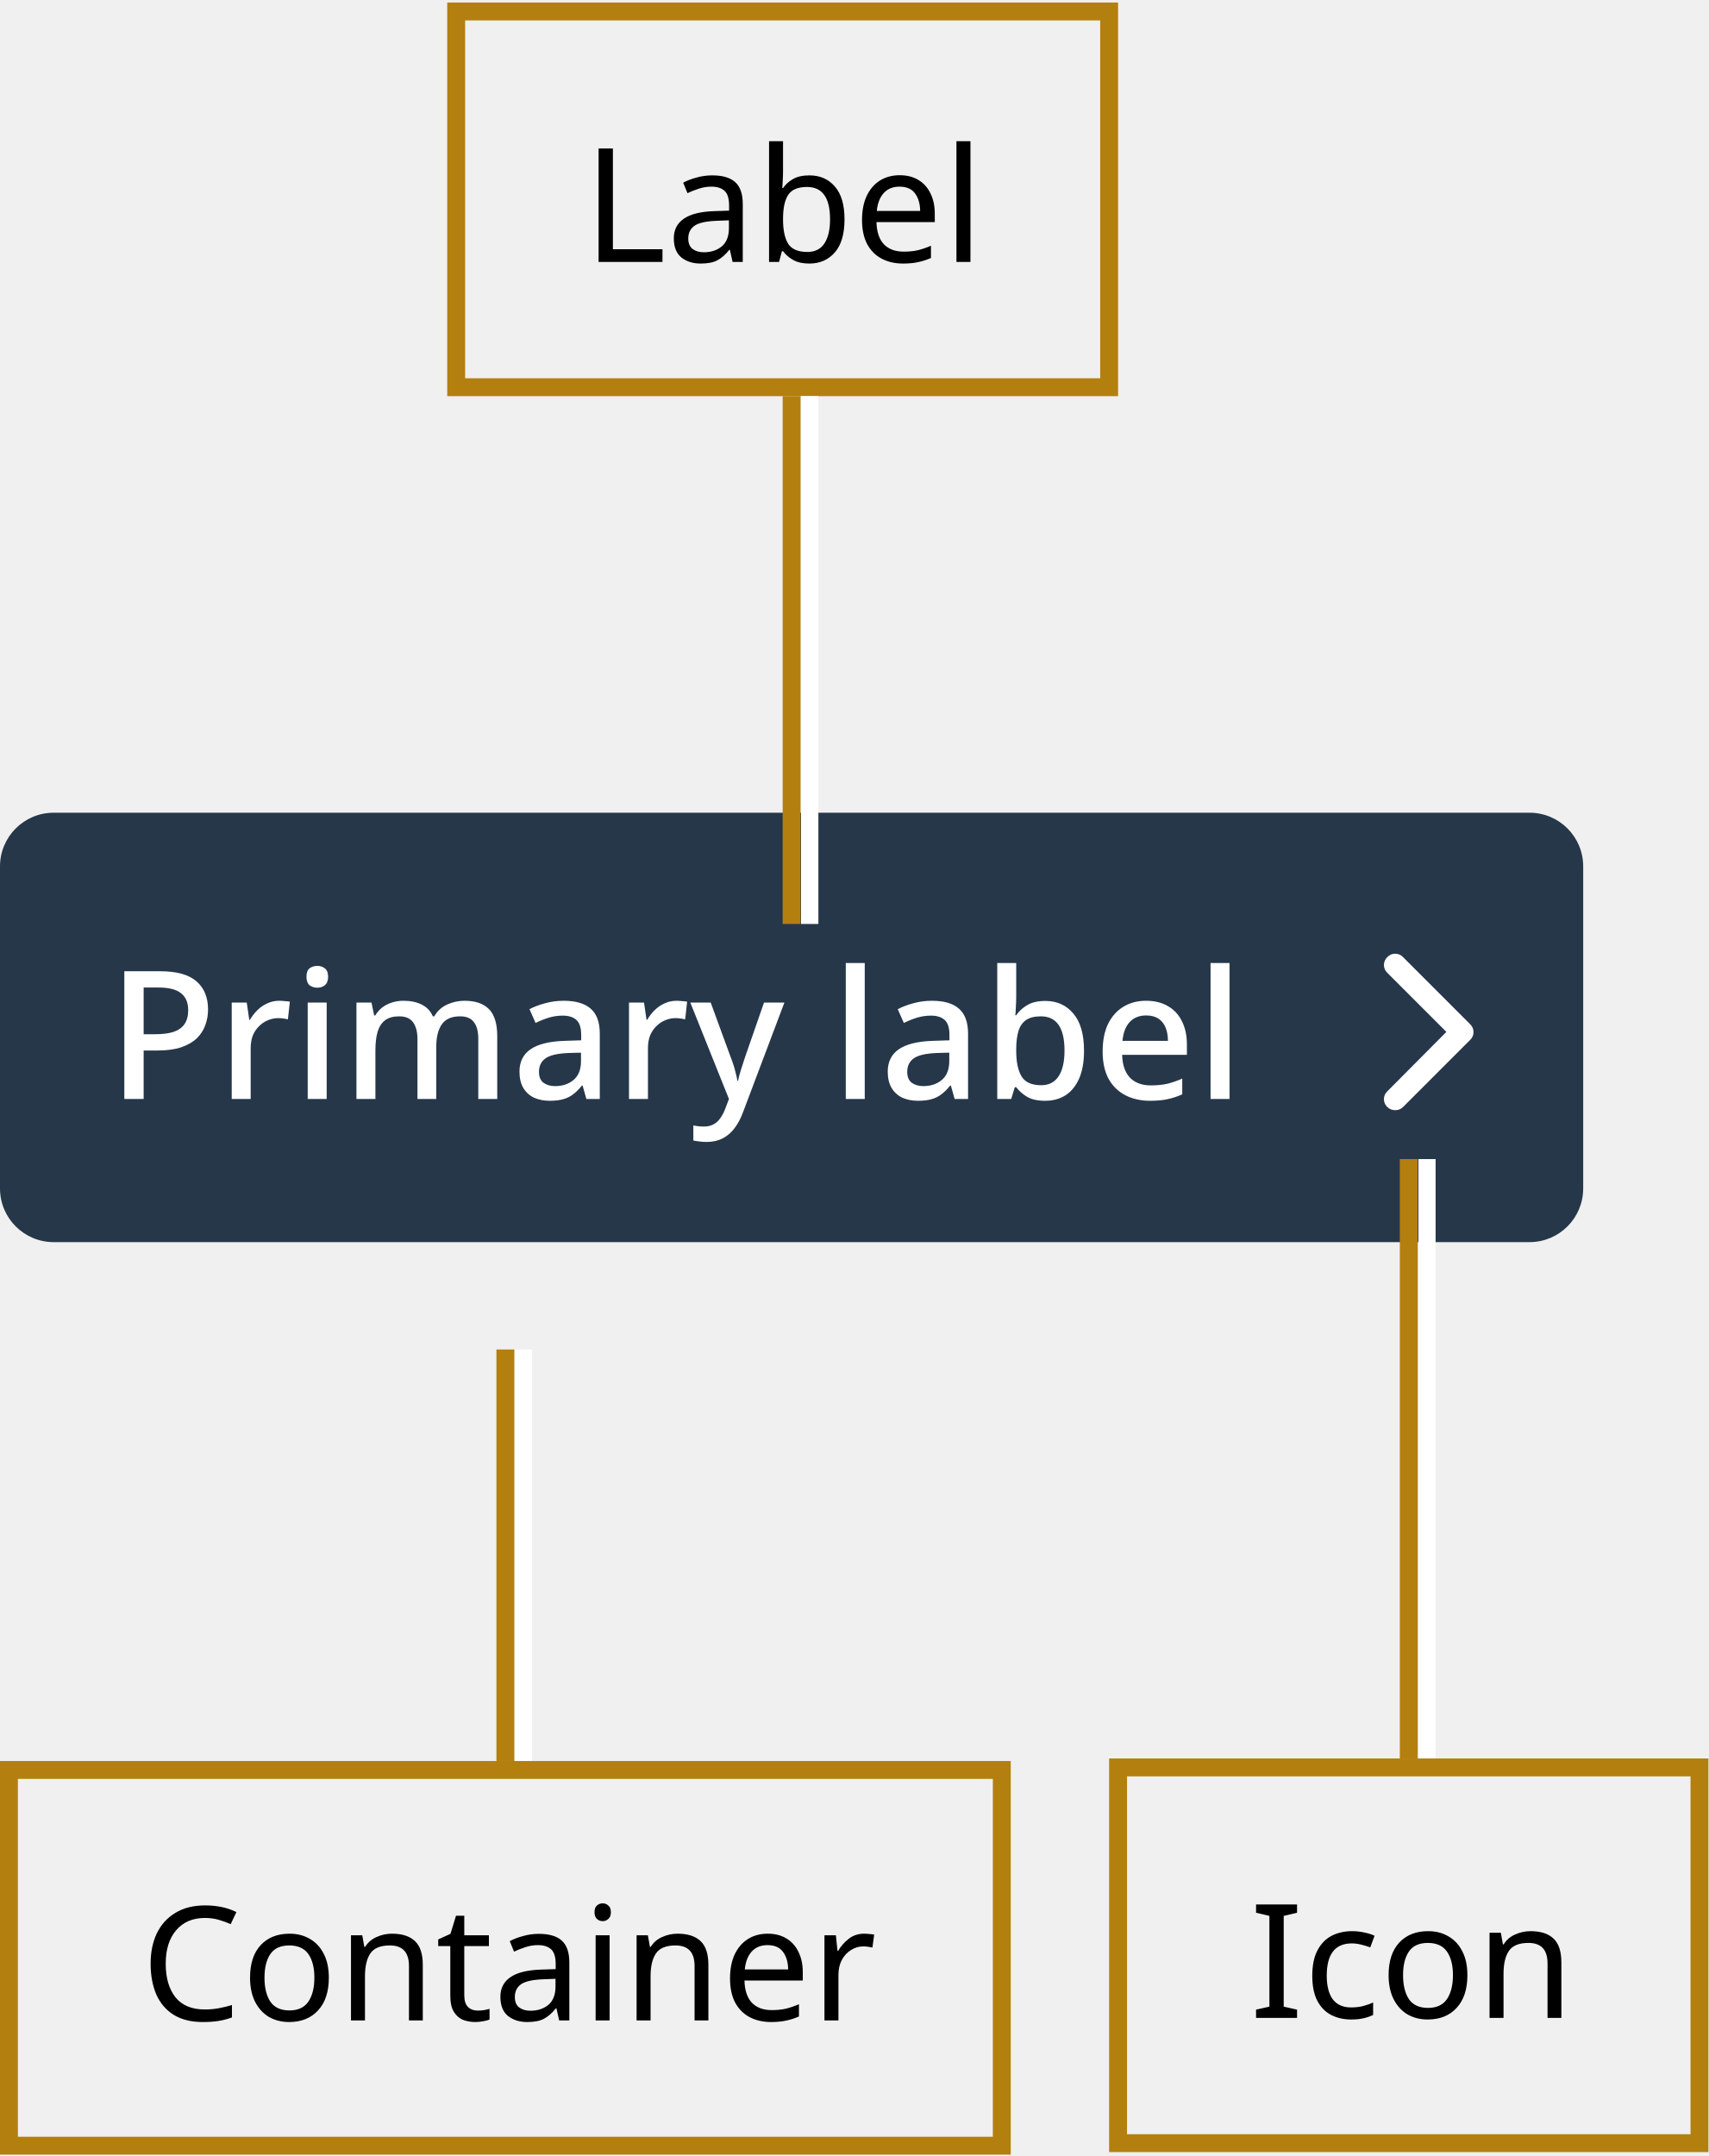
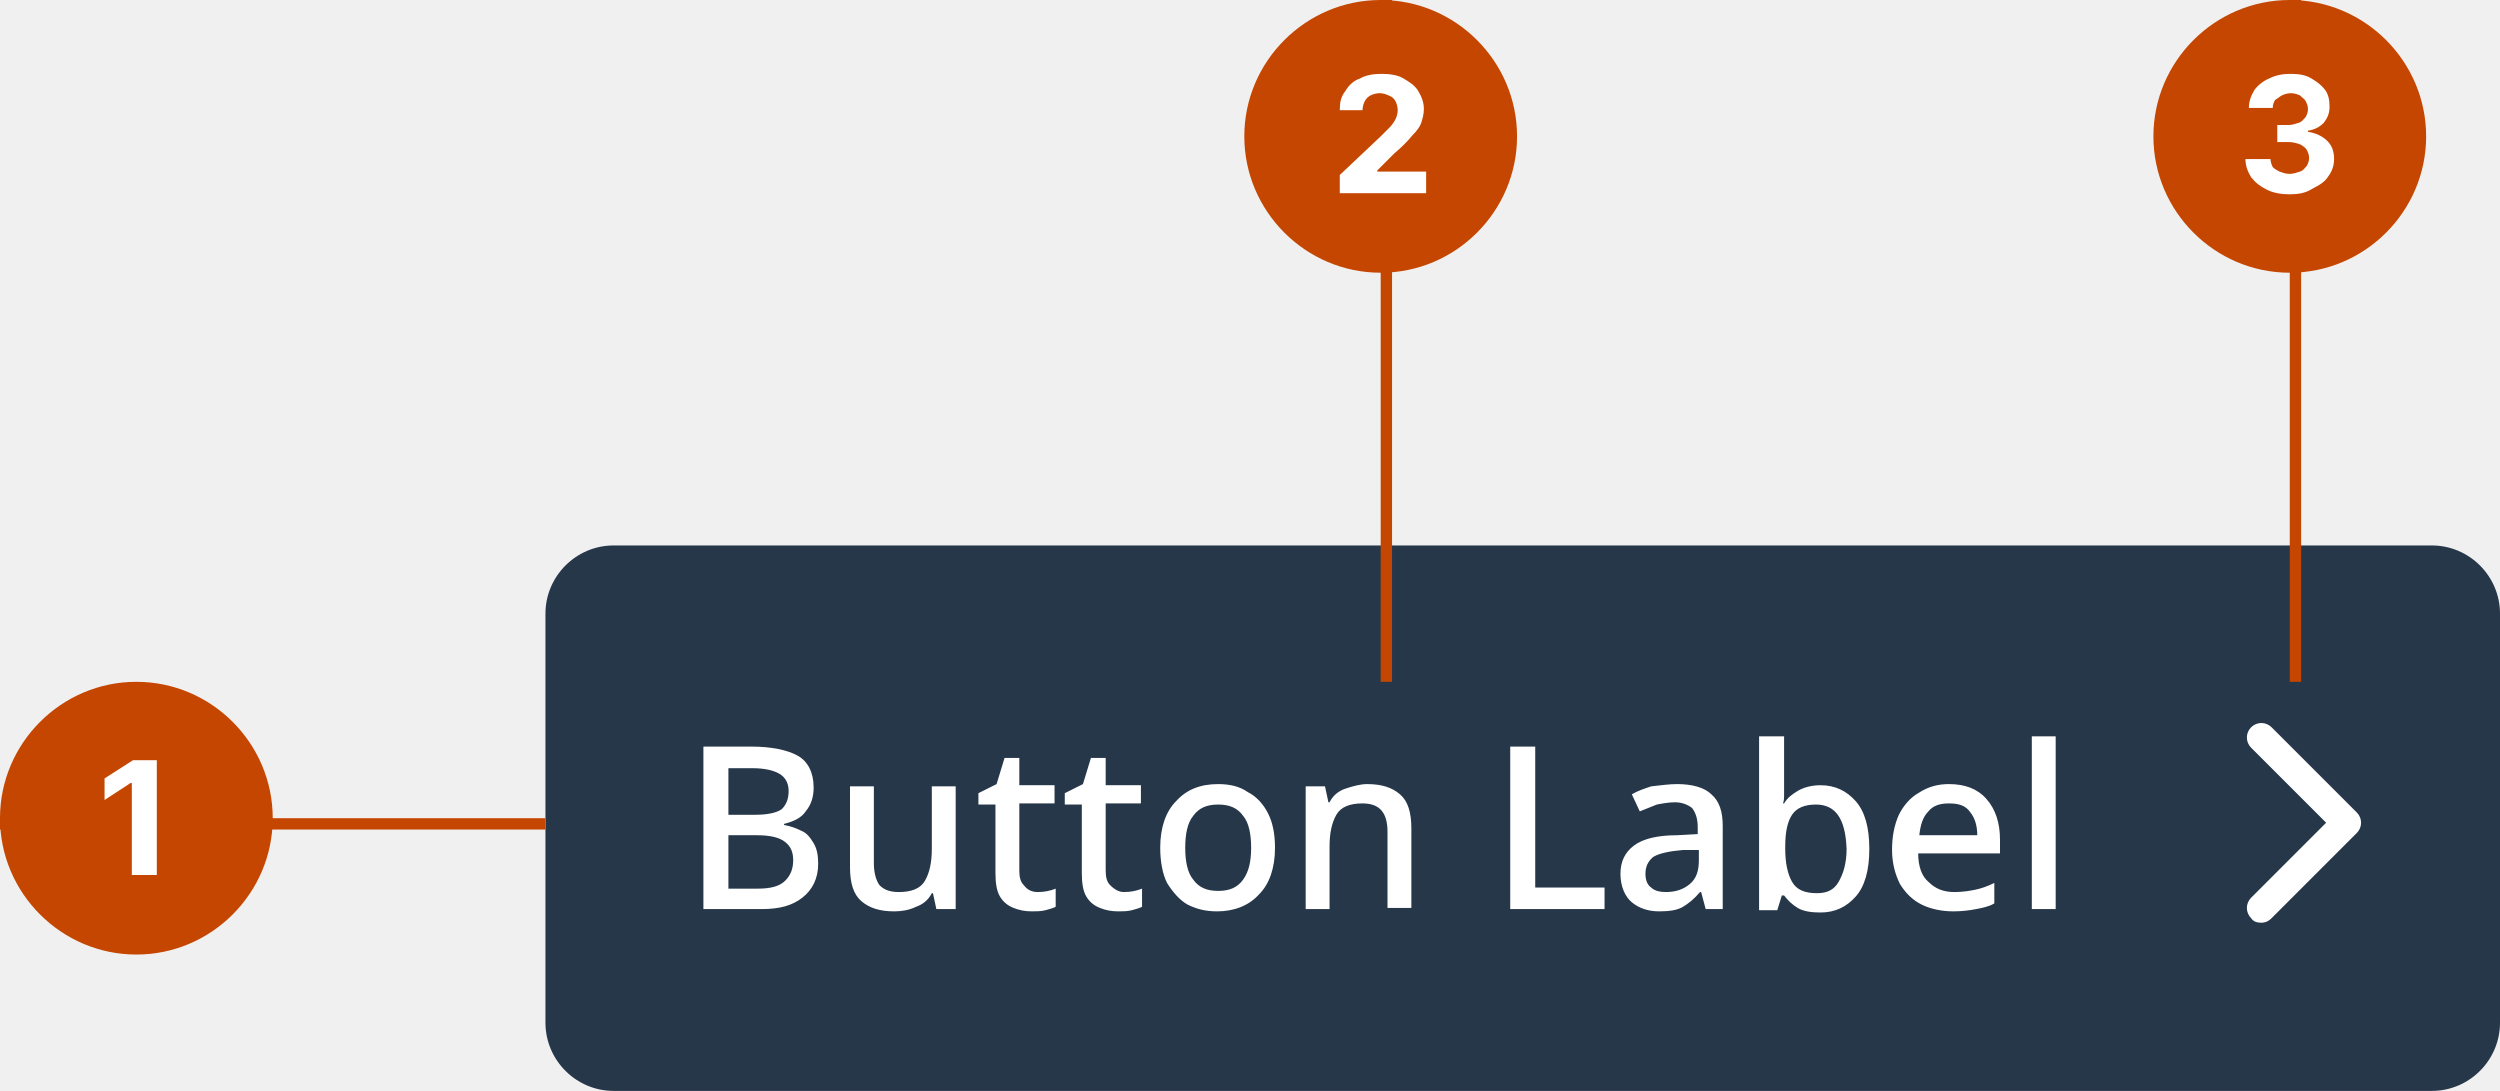
- <svg xmlns="http://www.w3.org/2000/svg" width="191" height="241" viewBox="0 0 191 241" fill="none">
-   <rect y="90.847" width="177" height="48" rx="6" fill="#26374A" />
-   <path d="M17.9 108.567C19.767 108.567 21.127 108.947 21.98 109.707C22.833 110.453 23.26 111.5 23.26 112.847C23.26 113.447 23.16 114.02 22.96 114.567C22.773 115.113 22.46 115.607 22.02 116.047C21.58 116.473 20.993 116.813 20.26 117.067C19.54 117.307 18.653 117.427 17.6 117.427H16.06V122.847H13.9V108.567H17.9ZM17.74 110.387H16.06V115.607H17.36C18.173 115.607 18.853 115.52 19.4 115.347C19.947 115.16 20.353 114.873 20.62 114.487C20.9 114.087 21.04 113.567 21.04 112.927C21.04 112.073 20.773 111.44 20.24 111.027C19.72 110.6 18.887 110.387 17.74 110.387ZM31.226 111.867C31.413 111.867 31.619 111.88 31.846 111.907C32.073 111.92 32.259 111.94 32.406 111.967L32.186 113.947C32.039 113.907 31.866 113.873 31.666 113.847C31.466 113.82 31.279 113.807 31.106 113.807C30.706 113.807 30.319 113.887 29.946 114.047C29.586 114.193 29.259 114.413 28.966 114.707C28.673 114.987 28.439 115.333 28.266 115.747C28.106 116.16 28.026 116.633 28.026 117.167V122.847H25.906V112.067H27.586L27.866 113.987H27.946C28.173 113.6 28.446 113.247 28.766 112.927C29.086 112.607 29.453 112.353 29.866 112.167C30.279 111.967 30.733 111.867 31.226 111.867ZM36.522 112.067V122.847H34.402V112.067H36.522ZM35.482 107.967C35.802 107.967 36.082 108.06 36.322 108.247C36.562 108.433 36.682 108.747 36.682 109.187C36.682 109.613 36.562 109.927 36.322 110.127C36.082 110.313 35.802 110.407 35.482 110.407C35.136 110.407 34.842 110.313 34.602 110.127C34.376 109.927 34.262 109.613 34.262 109.187C34.262 108.747 34.376 108.433 34.602 108.247C34.842 108.06 35.136 107.967 35.482 107.967ZM51.931 111.867C53.145 111.867 54.058 112.18 54.671 112.807C55.285 113.433 55.591 114.44 55.591 115.827V122.847H53.471V116.107C53.471 115.28 53.305 114.66 52.971 114.247C52.651 113.82 52.145 113.607 51.451 113.607C50.491 113.607 49.805 113.907 49.391 114.507C48.978 115.093 48.771 115.947 48.771 117.067V122.847H46.671V116.107C46.671 115.56 46.591 115.1 46.431 114.727C46.285 114.353 46.065 114.073 45.771 113.887C45.478 113.7 45.098 113.607 44.631 113.607C43.965 113.607 43.438 113.753 43.051 114.047C42.665 114.34 42.385 114.773 42.211 115.347C42.051 115.907 41.971 116.593 41.971 117.407V122.847H39.851V112.067H41.531L41.831 113.507H41.951C42.178 113.133 42.451 112.827 42.771 112.587C43.105 112.347 43.471 112.167 43.871 112.047C44.271 111.927 44.685 111.867 45.111 111.867C45.925 111.867 46.611 112.013 47.171 112.307C47.731 112.587 48.138 113.02 48.391 113.607H48.551C48.898 113.007 49.378 112.567 49.991 112.287C50.605 112.007 51.251 111.867 51.931 111.867ZM63.016 111.867C64.376 111.867 65.389 112.167 66.056 112.767C66.722 113.353 67.056 114.28 67.056 115.547V122.847H65.556L65.136 121.347H65.056C64.749 121.733 64.429 122.053 64.096 122.307C63.776 122.56 63.402 122.747 62.976 122.867C62.562 122.987 62.056 123.047 61.456 123.047C60.816 123.047 60.236 122.933 59.716 122.707C59.209 122.467 58.809 122.107 58.516 121.627C58.222 121.133 58.076 120.52 58.076 119.787C58.076 118.693 58.489 117.86 59.316 117.287C60.156 116.713 61.429 116.4 63.136 116.347L64.976 116.287V115.687C64.976 114.887 64.796 114.327 64.436 114.007C64.076 113.687 63.569 113.527 62.916 113.527C62.356 113.527 61.822 113.607 61.316 113.767C60.809 113.927 60.329 114.12 59.876 114.347L59.196 112.807C59.702 112.54 60.282 112.32 60.936 112.147C61.602 111.96 62.296 111.867 63.016 111.867ZM63.516 117.707C62.289 117.76 61.436 117.967 60.956 118.327C60.489 118.673 60.256 119.167 60.256 119.807C60.256 120.367 60.422 120.773 60.756 121.027C61.102 121.28 61.536 121.407 62.056 121.407C62.896 121.407 63.589 121.173 64.136 120.707C64.682 120.24 64.956 119.54 64.956 118.607V117.667L63.516 117.707ZM75.64 111.867C75.827 111.867 76.034 111.88 76.26 111.907C76.487 111.92 76.674 111.94 76.82 111.967L76.6 113.947C76.454 113.907 76.28 113.873 76.08 113.847C75.88 113.82 75.694 113.807 75.52 113.807C75.12 113.807 74.734 113.887 74.36 114.047C74 114.193 73.674 114.413 73.38 114.707C73.087 114.987 72.853 115.333 72.68 115.747C72.52 116.16 72.44 116.633 72.44 117.167V122.847H70.32V112.067H72L72.28 113.987H72.36C72.587 113.6 72.86 113.247 73.18 112.927C73.5 112.607 73.867 112.353 74.28 112.167C74.694 111.967 75.147 111.867 75.64 111.867ZM77.176 112.067H79.456L81.696 118.187C81.816 118.493 81.923 118.793 82.016 119.087C82.11 119.38 82.19 119.673 82.256 119.967C82.336 120.247 82.396 120.527 82.436 120.807H82.516C82.583 120.46 82.69 120.053 82.836 119.587C82.983 119.107 83.136 118.633 83.296 118.167L85.416 112.067H87.696L83.076 124.307C82.823 125 82.51 125.593 82.136 126.087C81.763 126.593 81.316 126.98 80.796 127.247C80.29 127.513 79.69 127.647 78.996 127.647C78.663 127.647 78.376 127.627 78.136 127.587C77.896 127.56 77.69 127.527 77.516 127.487V125.807C77.663 125.833 77.836 125.86 78.036 125.887C78.25 125.913 78.47 125.927 78.696 125.927C79.11 125.927 79.463 125.847 79.756 125.687C80.063 125.527 80.316 125.3 80.516 125.007C80.73 124.713 80.91 124.38 81.056 124.007L81.496 122.847L77.176 112.067ZM96.678 122.847H94.558V107.647H96.678V122.847ZM104.188 111.867C105.548 111.867 106.561 112.167 107.228 112.767C107.894 113.353 108.228 114.28 108.228 115.547V122.847H106.728L106.308 121.347H106.228C105.921 121.733 105.601 122.053 105.268 122.307C104.948 122.56 104.574 122.747 104.148 122.867C103.734 122.987 103.228 123.047 102.628 123.047C101.988 123.047 101.408 122.933 100.888 122.707C100.381 122.467 99.981 122.107 99.688 121.627C99.394 121.133 99.248 120.52 99.248 119.787C99.248 118.693 99.661 117.86 100.488 117.287C101.328 116.713 102.601 116.4 104.308 116.347L106.148 116.287V115.687C106.148 114.887 105.968 114.327 105.608 114.007C105.248 113.687 104.741 113.527 104.088 113.527C103.528 113.527 102.994 113.607 102.488 113.767C101.981 113.927 101.501 114.12 101.048 114.347L100.368 112.807C100.874 112.54 101.454 112.32 102.108 112.147C102.774 111.96 103.468 111.867 104.188 111.867ZM104.688 117.707C103.461 117.76 102.608 117.967 102.128 118.327C101.661 118.673 101.428 119.167 101.428 119.807C101.428 120.367 101.594 120.773 101.928 121.027C102.274 121.28 102.708 121.407 103.228 121.407C104.068 121.407 104.761 121.173 105.308 120.707C105.854 120.24 106.128 119.54 106.128 118.607V117.667L104.688 117.707ZM113.612 111.307C113.612 111.747 113.599 112.167 113.572 112.567C113.559 112.953 113.539 113.26 113.512 113.487H113.612C113.919 113.033 114.332 112.653 114.852 112.347C115.372 112.04 116.045 111.887 116.872 111.887C118.165 111.887 119.205 112.353 119.992 113.287C120.792 114.22 121.192 115.607 121.192 117.447C121.192 118.687 121.012 119.72 120.652 120.547C120.292 121.373 119.785 122 119.132 122.427C118.479 122.84 117.719 123.047 116.852 123.047C116.012 123.047 115.339 122.9 114.832 122.607C114.325 122.3 113.919 121.94 113.612 121.527H113.452L113.052 122.847H111.492V107.647H113.612V111.307ZM116.372 113.607C115.679 113.607 115.132 113.74 114.732 114.007C114.332 114.273 114.045 114.68 113.872 115.227C113.699 115.773 113.612 116.467 113.612 117.307V117.467C113.612 118.707 113.812 119.66 114.212 120.327C114.612 120.98 115.345 121.307 116.412 121.307C117.265 121.307 117.912 120.973 118.352 120.307C118.792 119.64 119.012 118.68 119.012 117.427C119.012 116.16 118.792 115.207 118.352 114.567C117.912 113.927 117.252 113.607 116.372 113.607ZM128.134 111.867C129.081 111.867 129.894 112.067 130.574 112.467C131.254 112.853 131.774 113.413 132.134 114.147C132.508 114.88 132.694 115.747 132.694 116.747V117.907H125.454C125.481 119.013 125.768 119.86 126.314 120.447C126.874 121.033 127.654 121.327 128.654 121.327C129.348 121.327 129.961 121.267 130.494 121.147C131.041 121.013 131.601 120.82 132.174 120.567V122.327C131.641 122.567 131.094 122.747 130.534 122.867C129.988 122.987 129.334 123.047 128.574 123.047C127.534 123.047 126.614 122.84 125.814 122.427C125.014 122.013 124.388 121.4 123.934 120.587C123.494 119.76 123.274 118.747 123.274 117.547C123.274 116.333 123.474 115.307 123.874 114.467C124.288 113.627 124.854 112.987 125.574 112.547C126.308 112.093 127.161 111.867 128.134 111.867ZM128.134 113.507C127.374 113.507 126.761 113.753 126.294 114.247C125.841 114.74 125.574 115.44 125.494 116.347H130.574C130.574 115.787 130.488 115.293 130.314 114.867C130.141 114.44 129.874 114.107 129.514 113.867C129.154 113.627 128.694 113.507 128.134 113.507ZM137.46 122.847H135.34V107.647H137.46V122.847Z" fill="white" />
-   <path d="M156 124.097C155.648 124.097 155.336 123.979 155.102 123.745C154.594 123.276 154.594 122.456 155.102 121.987L161.703 115.347L155.102 108.745C154.594 108.276 154.594 107.456 155.102 106.987C155.57 106.479 156.391 106.479 156.859 106.987L164.359 114.487C164.867 114.956 164.867 115.776 164.359 116.245L156.859 123.745C156.625 123.979 156.312 124.097 156 124.097Z" fill="white" />
-   <path d="M66.924 29.282V16.602H68.522V27.861H74.063V29.282H66.924ZM79.63 19.603C80.79 19.603 81.648 19.858 82.205 20.367C82.761 20.876 83.04 21.687 83.04 22.8V29.282H81.903L81.601 27.933H81.53C81.115 28.453 80.677 28.838 80.216 29.087C79.766 29.335 79.138 29.46 78.333 29.46C77.469 29.46 76.752 29.235 76.184 28.785C75.616 28.323 75.332 27.607 75.332 26.636C75.332 25.689 75.705 24.961 76.451 24.451C77.196 23.93 78.345 23.646 79.896 23.599L81.512 23.546V22.977C81.512 22.184 81.34 21.634 80.997 21.326C80.654 21.018 80.168 20.864 79.541 20.864C79.043 20.864 78.57 20.941 78.12 21.095C77.67 21.237 77.25 21.403 76.859 21.592L76.379 20.42C76.794 20.195 77.285 20.006 77.854 19.852C78.422 19.686 79.014 19.603 79.63 19.603ZM80.091 24.682C78.907 24.73 78.084 24.919 77.623 25.251C77.173 25.582 76.948 26.05 76.948 26.654C76.948 27.186 77.108 27.577 77.427 27.826C77.759 28.075 78.179 28.199 78.688 28.199C79.493 28.199 80.162 27.98 80.695 27.542C81.228 27.092 81.494 26.405 81.494 25.482V24.629L80.091 24.682ZM87.543 19.07C87.543 19.473 87.531 19.852 87.507 20.207C87.495 20.55 87.477 20.823 87.454 21.024H87.543C87.815 20.621 88.188 20.284 88.661 20.012C89.135 19.739 89.745 19.603 90.491 19.603C91.675 19.603 92.622 20.017 93.332 20.846C94.055 21.663 94.416 22.889 94.416 24.523C94.416 26.157 94.055 27.388 93.332 28.217C92.61 29.045 91.663 29.46 90.491 29.46C89.745 29.46 89.135 29.324 88.661 29.051C88.188 28.779 87.815 28.453 87.543 28.075H87.418L87.099 29.282H85.98V15.785H87.543V19.07ZM90.224 20.899C89.218 20.899 88.519 21.19 88.129 21.77C87.738 22.35 87.543 23.25 87.543 24.469V24.54C87.543 25.712 87.732 26.612 88.111 27.24C88.501 27.855 89.218 28.163 90.26 28.163C91.112 28.163 91.746 27.85 92.16 27.222C92.586 26.595 92.799 25.689 92.799 24.505C92.799 22.101 91.941 20.899 90.224 20.899ZM100.582 19.585C101.399 19.585 102.098 19.763 102.678 20.118C103.27 20.473 103.72 20.977 104.028 21.628C104.348 22.267 104.507 23.019 104.507 23.883V24.825H97.99C98.013 25.902 98.285 26.725 98.806 27.293C99.339 27.85 100.079 28.128 101.026 28.128C101.63 28.128 102.163 28.075 102.625 27.968C103.098 27.85 103.584 27.684 104.081 27.471V28.838C103.596 29.051 103.116 29.205 102.643 29.3C102.169 29.407 101.607 29.46 100.955 29.46C100.056 29.46 99.256 29.276 98.558 28.909C97.871 28.542 97.332 27.998 96.942 27.275C96.563 26.541 96.373 25.647 96.373 24.594C96.373 23.552 96.545 22.658 96.888 21.912C97.244 21.166 97.735 20.592 98.362 20.189C99.002 19.787 99.742 19.585 100.582 19.585ZM100.565 20.864C99.819 20.864 99.227 21.107 98.789 21.592C98.362 22.066 98.108 22.729 98.025 23.581H102.874C102.862 22.776 102.672 22.125 102.305 21.628C101.938 21.119 101.358 20.864 100.565 20.864ZM108.494 29.282H106.931V15.785H108.494V29.282Z" fill="black" />
-   <rect x="51" y="1.282" width="73" height="42" stroke="#B3800F" stroke-width="2" />
-   <g filter="url(#filter0_d_8891_43001)">
-     <line x1="88.5" y1="44.282" x2="88.5" y2="103.282" stroke="#B3800F" stroke-width="2" />
+ <svg xmlns="http://www.w3.org/2000/svg" xmlns:xlink="http://www.w3.org/1999/xlink" width="250" viewBox="0 0 220 96" style="enable-background:new 0 0 220 96;" xml:space="preserve">
+   <style type="text/css">
+ 	.st0{fill:#26374A;}
+ 	.st1{fill:#FFFFFF;}
+ 	.st2{clip-path:url(#SVGID_00000104670942053301852150000013711345226669825207_);}
+ 	.st3{fill:#C54600;}
+ 	.st4{clip-path:url(#SVGID_00000022561018673296497100000014785590945288562858_);}
+ 	.st5{clip-path:url(#SVGID_00000100342165559966458890000012118539389955984007_);}
+ 	.st6{clip-path:url(#SVGID_00000130641699216240701040000017981337078053574838_);}
+ 	.st7{clip-path:url(#SVGID_00000153696441709072135680000012003694714855936673_);}
+ 	.st8{clip-path:url(#SVGID_00000024719857529860929110000009485953127911585961_);}
+ </style>
+   <path class="st0" d="M54,48h160c3.3,0,6,2.7,6,6v36c0,3.3-2.7,6-6,6H54c-3.3,0-6-2.7-6-6V54C48,50.7,50.7,48,54,48z" />
+   <path class="st1" d="M61.9,65.7h4.2c1.8,0,3.2,0.3,4.1,0.8c0.9,0.5,1.4,1.5,1.4,2.8c0,0.8-0.2,1.5-0.7,2.1c-0.4,0.6-1.1,0.9-1.9,1.1 v0.1c0.6,0.1,1.1,0.3,1.5,0.5c0.5,0.2,0.8,0.6,1.1,1.1c0.3,0.5,0.4,1.1,0.4,1.8c0,1.3-0.5,2.3-1.4,3S68.6,80,67,80h-5.1V65.7z M64.1,71.7h2.4c1.1,0,1.9-0.2,2.3-0.5c0.4-0.4,0.6-0.9,0.6-1.6s-0.3-1.2-0.8-1.5c-0.5-0.3-1.3-0.5-2.4-0.5h-2.1V71.7z M64.1,73.4 v4.8h2.6c1.1,0,1.9-0.2,2.4-0.7c0.5-0.5,0.7-1.1,0.7-1.8c0-0.7-0.2-1.2-0.7-1.6c-0.5-0.4-1.3-0.6-2.5-0.6H64.1z M84.1,69.2V80h-1.7 l-0.3-1.4H82c-0.3,0.6-0.8,1-1.4,1.2c-0.6,0.3-1.3,0.4-1.9,0.4c-1.3,0-2.2-0.3-2.9-0.9c-0.7-0.6-1-1.6-1-3v-7.1h2.1V76 c0,0.8,0.2,1.5,0.5,1.9c0.4,0.4,0.9,0.6,1.7,0.6c1.1,0,1.9-0.3,2.3-1c0.4-0.7,0.6-1.6,0.6-2.8v-5.5H84.1z M91.3,78.5 c0.6,0,1.1-0.1,1.6-0.3v1.6c-0.2,0.1-0.5,0.2-0.9,0.3c-0.4,0.1-0.8,0.1-1.2,0.1c-0.6,0-1.1-0.1-1.6-0.3c-0.5-0.2-0.9-0.5-1.2-1 c-0.3-0.5-0.4-1.2-0.4-2.1v-6h-1.5v-1l1.6-0.8l0.7-2.3h1.3v2.4h3.1v1.6h-3.1v5.9c0,0.6,0.1,1,0.4,1.3C90.4,78.3,90.8,78.5,91.3,78.5 z M98.9,78.5c0.6,0,1.1-0.1,1.6-0.3v1.6c-0.2,0.1-0.5,0.2-0.9,0.3c-0.4,0.1-0.8,0.1-1.2,0.1c-0.6,0-1.1-0.1-1.6-0.3 c-0.5-0.2-0.9-0.5-1.2-1s-0.4-1.2-0.4-2.1v-6h-1.5v-1l1.6-0.8l0.7-2.3h1.3v2.4h3.1v1.6h-3.1v5.9c0,0.6,0.1,1,0.4,1.3 C98.1,78.3,98.5,78.5,98.9,78.5z M112.2,74.6c0,1.8-0.5,3.2-1.4,4.1c-0.9,1-2.2,1.5-3.7,1.5c-1,0-1.8-0.2-2.6-0.6 c-0.7-0.4-1.3-1.1-1.8-1.9c-0.4-0.8-0.6-1.9-0.6-3.1c0-1.8,0.5-3.2,1.4-4.1c0.9-1,2.1-1.5,3.7-1.5c1,0,1.9,0.2,2.6,0.7 c0.8,0.4,1.4,1.1,1.8,1.9C112,72.4,112.2,73.4,112.2,74.6z M104.3,74.6c0,1.2,0.2,2.2,0.7,2.8c0.5,0.7,1.2,1,2.2,1s1.7-0.3,2.2-1 c0.5-0.7,0.7-1.6,0.7-2.8c0-1.2-0.2-2.2-0.7-2.8c-0.5-0.7-1.2-1-2.2-1c-1,0-1.7,0.3-2.2,1C104.5,72.4,104.3,73.4,104.3,74.6z M120.3,69c1.3,0,2.2,0.3,2.9,0.9c0.7,0.6,1,1.6,1,3v7h-2.1v-6.7c0-1.7-0.7-2.5-2.2-2.5c-1.1,0-1.9,0.3-2.3,1 c-0.4,0.7-0.6,1.6-0.6,2.8V80h-2.1V69.2h1.7l0.3,1.4h0.1c0.3-0.6,0.8-1,1.4-1.2C119,69.2,119.7,69,120.3,69z M132.9,80V65.7h2.2 v12.4h6.1V80H132.9z M147.6,69c1.3,0,2.4,0.3,3,0.9c0.7,0.6,1,1.5,1,2.8V80h-1.5l-0.4-1.5h-0.1c-0.5,0.6-1,1-1.5,1.3 c-0.5,0.3-1.2,0.4-2.1,0.4c-1,0-1.8-0.3-2.4-0.8c-0.6-0.5-1-1.4-1-2.5c0-1.1,0.4-1.9,1.2-2.5c0.8-0.6,2.1-0.9,3.8-0.9l1.8-0.1v-0.6 c0-0.8-0.2-1.3-0.5-1.7c-0.4-0.3-0.9-0.5-1.5-0.5c-0.5,0-1.1,0.1-1.6,0.2c-0.5,0.2-1,0.4-1.5,0.6l-0.7-1.5c0.5-0.3,1.1-0.5,1.7-0.7 C146.2,69.1,146.9,69,147.6,69z M149.5,74.8l-1.4,0c-1.2,0.1-2.1,0.3-2.6,0.6c-0.5,0.4-0.7,0.9-0.7,1.5c0,0.6,0.2,1,0.5,1.2 c0.3,0.3,0.8,0.4,1.3,0.4c0.8,0,1.5-0.2,2.1-0.7c0.6-0.5,0.8-1.2,0.8-2.1V74.8z M157,64.8v3.7c0,0.4,0,0.8,0,1.3 c0,0.4,0,0.7-0.1,0.9h0.1c0.3-0.5,0.7-0.8,1.2-1.1c0.5-0.3,1.2-0.5,2-0.5c1.3,0,2.3,0.5,3.1,1.4c0.8,0.9,1.2,2.3,1.2,4.2 c0,1.9-0.4,3.3-1.2,4.2c-0.8,0.9-1.8,1.4-3.1,1.4c-0.8,0-1.5-0.1-2-0.4c-0.5-0.3-0.9-0.7-1.2-1.1h-0.2l-0.4,1.3h-1.6V64.8H157z M159.8,70.8c-1,0-1.7,0.3-2.1,0.9c-0.4,0.6-0.6,1.5-0.6,2.8v0.2c0,1.2,0.2,2.2,0.6,2.9c0.4,0.7,1.1,1,2.2,1c0.9,0,1.5-0.3,1.9-1 c0.4-0.7,0.7-1.6,0.7-2.9C162.4,72,161.5,70.8,159.8,70.8z M171.5,69c1.4,0,2.5,0.4,3.3,1.3c0.8,0.9,1.2,2.1,1.2,3.6v1.2h-7.2 c0,1.1,0.3,2,0.9,2.5c0.6,0.6,1.3,0.9,2.3,0.9c0.7,0,1.3-0.1,1.8-0.2c0.5-0.1,1.1-0.3,1.7-0.6v1.8c-0.5,0.3-1.1,0.4-1.6,0.5 c-0.5,0.1-1.2,0.2-2,0.2c-1,0-2-0.2-2.8-0.6s-1.4-1-1.9-1.8c-0.4-0.8-0.7-1.8-0.7-3c0-1.2,0.2-2.2,0.6-3.1c0.4-0.8,1-1.5,1.7-1.9 C169.7,69.2,170.6,69,171.5,69z M171.5,70.7c-0.8,0-1.4,0.2-1.8,0.7c-0.5,0.5-0.7,1.2-0.8,2.1h5.1c0-0.8-0.2-1.5-0.6-2  C173,70.9,172.4,70.7,171.5,70.7z M180.9,80h-2.1V64.8h2.1V80z" />
+   <path class="st1" d="M199,81.2c-0.4,0-0.7-0.1-0.9-0.4c-0.5-0.5-0.5-1.3,0-1.8l6.6-6.6l-6.6-6.6c-0.5-0.5-0.5-1.3,0-1.8 c0.5-0.5,1.3-0.5,1.8,0l7.5,7.5c0.5,0.5,0.5,1.3,0,1.8l-7.5,7.5C199.6,81.1,199.3,81.2,199,81.2z" />
+   <g>
+     <defs>
+       <rect id="SVGID_1_" y="60" width="48" height="24" />
+     </defs>
+     <clipPath id="SVGID_00000079475349611605089430000009773991732179156100_">
+       <use xlink:href="#SVGID_1_" style="overflow:visible;" />
+     </clipPath>
+     <g style="clip-path:url(#SVGID_00000079475349611605089430000009773991732179156100_);">
+       <rect y="72" class="st3" width="48" height="1" />
+       <g>
+         <defs>
+           <path id="SVGID_00000098189566158414469950000015374975876499237509_" d="M12,60L12,60c6.6,0,12,5.4,12,12l0,0      c0,6.6-5.4,12-12,12l0,0C5.4,84,0,78.6,0,72l0,0C0,65.4,5.4,60,12,60z" />
+         </defs>
+         <clipPath id="SVGID_00000071522969700434615420000005573801430752014269_">
+           <use xlink:href="#SVGID_00000098189566158414469950000015374975876499237509_" style="overflow:visible;" />
+         </clipPath>
+         <g style="clip-path:url(#SVGID_00000071522969700434615420000005573801430752014269_);">
+           <path class="st3" d="M12,60L12,60c6.6,0,12,5.4,12,12l0,0c0,6.6-5.4,12-12,12l0,0C5.4,84,0,78.6,0,72l0,0C0,65.4,5.4,60,12,60z" />
+           <path class="st1" d="M13.8,66.8V77h-2.2v-8.1h-0.1l-2.3,1.5v-1.9l2.5-1.6H13.8z" />
+         </g>
+       </g>
+     </g>
  </g>
-   <g filter="url(#filter1_d_8891_43001)">
-     <path d="M157.5 129.564V196.564" stroke="#B3800F" stroke-width="2" />
+   <g>
+     <defs>
+       <rect id="SVGID_00000085965093032944147050000011312846094403027886_" x="109.5" width="24" height="60" />
+     </defs>
+     <clipPath id="SVGID_00000015335804620386110580000018001962730535423663_">
+       <use xlink:href="#SVGID_00000085965093032944147050000011312846094403027886_" style="overflow:visible;" />
+     </clipPath>
+     <g style="clip-path:url(#SVGID_00000015335804620386110580000018001962730535423663_);">
+       <rect x="121.5" class="st3" width="1" height="60" />
+       <g>
+         <defs>
+           <path id="SVGID_00000018222287026062017610000005702661516013877661_" d="M121.5,0L121.5,0c6.6,0,12,5.4,12,12l0,0 c0,6.6-5.4,12-12,12l0,0c-6.6,0-12-5.4-12-12l0,0C109.5,5.4,114.9,0,121.5,0z" />
+         </defs>
+         <clipPath id="SVGID_00000173153891654877516910000003358176793976104377_">
+           <use xlink:href="#SVGID_00000018222287026062017610000005702661516013877661_" style="overflow:visible;" />
+         </clipPath>
+         <g style="clip-path:url(#SVGID_00000173153891654877516910000003358176793976104377_);">
+           <path class="st3" d="M121.5,0L121.5,0c6.6,0,12,5.4,12,12l0,0c0,6.6-5.4,12-12,12l0,0c-6.6,0-12-5.4-12-12l0,0 C109.5,5.4,114.9,0,121.5,0z" />
+           <path class="st1" d="M117.9,17v-1.6l3.6-3.4c0.3-0.3,0.6-0.6,0.8-0.8c0.2-0.2,0.4-0.5,0.5-0.7c0.1-0.2,0.2-0.5,0.2-0.8 c0-0.3-0.1-0.6-0.2-0.8c-0.1-0.2-0.3-0.4-0.6-0.5c-0.2-0.1-0.5-0.2-0.8-0.2c-0.3,0-0.6,0.1-0.8,0.2c-0.2,0.1-0.4,0.3-0.5,0.5 c-0.1,0.2-0.2,0.5-0.2,0.8h-2c0-0.7,0.1-1.2,0.5-1.7c0.3-0.5,0.7-0.9,1.3-1.1c0.5-0.3,1.2-0.4,1.9-0.4c0.7,0,1.4,0.1,1.9,0.4 c0.5,0.3,1,0.6,1.3,1.1c0.3,0.5,0.5,1,0.5,1.6c0,0.4-0.1,0.8-0.2,1.1c-0.1,0.4-0.4,0.8-0.8,1.2c-0.4,0.5-0.9,1-1.6,1.6l-1.5,1.5 v0.1h4.3V17H117.9z" />
+         </g>
+       </g>
+     </g>
  </g>
-   <path d="M145.009 225.564H140.427V224.641L141.919 224.303V214.163L140.427 213.807V212.884H145.009V213.807L143.518 214.163V224.303L145.009 224.641V225.564ZM151.063 225.742C150.223 225.742 149.471 225.57 148.808 225.227C148.156 224.884 147.641 224.351 147.263 223.629C146.895 222.906 146.712 221.983 146.712 220.858C146.712 219.686 146.907 218.733 147.298 217.999C147.689 217.265 148.216 216.726 148.879 216.383C149.554 216.039 150.317 215.867 151.17 215.867C151.655 215.867 152.123 215.921 152.573 216.027C153.023 216.122 153.39 216.24 153.674 216.383L153.194 217.679C152.91 217.572 152.579 217.472 152.2 217.377C151.821 217.282 151.466 217.235 151.134 217.235C149.263 217.235 148.328 218.437 148.328 220.84C148.328 221.989 148.553 222.871 149.003 223.487C149.465 224.09 150.146 224.392 151.045 224.392C151.566 224.392 152.022 224.339 152.413 224.232C152.815 224.126 153.183 223.996 153.514 223.842V225.227C153.194 225.393 152.839 225.517 152.448 225.6C152.07 225.695 151.608 225.742 151.063 225.742ZM164.054 220.787C164.054 222.362 163.651 223.581 162.846 224.446C162.053 225.31 160.976 225.742 159.614 225.742C158.773 225.742 158.022 225.553 157.359 225.174C156.707 224.783 156.192 224.221 155.813 223.487C155.435 222.741 155.245 221.841 155.245 220.787C155.245 219.212 155.642 217.999 156.435 217.146C157.228 216.294 158.306 215.867 159.667 215.867C160.532 215.867 161.289 216.063 161.941 216.454C162.604 216.832 163.119 217.389 163.486 218.123C163.865 218.845 164.054 219.733 164.054 220.787ZM156.861 220.787C156.861 221.912 157.08 222.806 157.518 223.469C157.968 224.12 158.679 224.446 159.65 224.446C160.609 224.446 161.313 224.12 161.763 223.469C162.213 222.806 162.438 221.912 162.438 220.787C162.438 219.662 162.213 218.78 161.763 218.141C161.313 217.501 160.603 217.182 159.632 217.182C158.661 217.182 157.956 217.501 157.518 218.141C157.08 218.78 156.861 219.662 156.861 220.787ZM171.113 215.867C172.25 215.867 173.108 216.146 173.688 216.702C174.268 217.247 174.559 218.135 174.559 219.366V225.564H173.013V219.473C173.013 217.945 172.303 217.182 170.882 217.182C169.828 217.182 169.1 217.478 168.698 218.07C168.295 218.662 168.094 219.514 168.094 220.627V225.564H166.531V216.045H167.792L168.023 217.342H168.112C168.419 216.844 168.846 216.477 169.39 216.24C169.935 215.992 170.509 215.867 171.113 215.867Z" fill="black" />
-   <rect x="125" y="197.564" width="65" height="42" stroke="#B3800F" stroke-width="2" />
-   <g filter="url(#filter2_d_8891_43001)">
-     <path d="M56.5 150.847V196.847" stroke="#B3800F" stroke-width="2" />
+   <g>
+     <defs>
+       <rect id="SVGID_00000057117875748435480480000000192324367147022775_" x="189.5" width="24" height="60" />
+     </defs>
+     <clipPath id="SVGID_00000103964218204595914970000012874861653460670626_">
+       <use xlink:href="#SVGID_00000057117875748435480480000000192324367147022775_" style="overflow:visible;" />
+     </clipPath>
+     <g style="clip-path:url(#SVGID_00000103964218204595914970000012874861653460670626_);">
+       <rect x="201.5" class="st3" width="1" height="60" />
+       <g>
+         <defs>
+           <path id="SVGID_00000081609695887967968220000010079509158887507084_" d="M201.5,0L201.5,0c6.6,0,12,5.4,12,12l0,0      c0,6.6-5.4,12-12,12l0,0c-6.6,0-12-5.4-12-12l0,0C189.5,5.4,194.9,0,201.5,0z" />
+         </defs>
+         <clipPath id="SVGID_00000150785565464166745230000007834717337142742460_">
+           <use xlink:href="#SVGID_00000081609695887967968220000010079509158887507084_" style="overflow:visible;" />
+         </clipPath>
+         <g style="clip-path:url(#SVGID_00000150785565464166745230000007834717337142742460_);">
+           <path class="st3" d="M201.5,0L201.5,0c6.6,0,12,5.4,12,12l0,0c0,6.6-5.4,12-12,12l0,0c-6.6,0-12-5.4-12-12l0,0 C189.5,5.4,194.9,0,201.5,0z" />
+           <path class="st1" d="M201.5,17.1c-0.7,0-1.4-0.1-2-0.4c-0.6-0.3-1-0.6-1.4-1.1c-0.3-0.5-0.5-1-0.5-1.6h2.2 c0,0.2,0.1,0.5,0.2,0.7c0.2,0.2,0.4,0.3,0.6,0.4c0.3,0.1,0.5,0.2,0.9,0.2c0.3,0,0.6-0.1,0.9-0.2c0.3-0.1,0.4-0.3,0.6-0.5 c0.1-0.2,0.2-0.4,0.2-0.7c0-0.3-0.1-0.5-0.2-0.7c-0.1-0.2-0.4-0.4-0.6-0.5c-0.3-0.1-0.6-0.2-1-0.2h-1V11h1 c0.3,0,0.6-0.1,0.9-0.2c0.3-0.1,0.4-0.3,0.6-0.5c0.1-0.2,0.2-0.4,0.2-0.7c0-0.3-0.1-0.5-0.2-0.7c-0.1-0.2-0.3-0.3-0.5-0.5 c-0.2-0.1-0.5-0.2-0.8-0.2c-0.3,0-0.6,0.1-0.8,0.2c-0.2,0.1-0.4,0.3-0.6,0.4c-0.1,0.2-0.2,0.4-0.2,0.7h-2.1 c0-0.6,0.2-1.1,0.5-1.6c0.3-0.4,0.8-0.8,1.3-1c0.6-0.3,1.2-0.4,1.9-0.4c0.7,0,1.3,0.1,1.8,0.4c0.5,0.3,0.9,0.6,1.2,1 c0.3,0.4,0.4,0.9,0.4,1.5c0,0.6-0.2,1-0.5,1.4c-0.4,0.4-0.8,0.6-1.4,0.7v0.1c0.7,0.1,1.3,0.4,1.7,0.8c0.4,0.4,0.6,0.9,0.6,1.6 c0,0.6-0.2,1.1-0.5,1.5c-0.3,0.5-0.8,0.8-1.4,1.1C202.9,17,202.2,17.1,201.5,17.1z" />
+         </g>
+       </g>
+     </g>
  </g>
-   <path d="M22.913 214.391C21.552 214.391 20.48 214.847 19.699 215.759C18.917 216.671 18.526 217.92 18.526 219.506C18.526 221.081 18.888 222.33 19.61 223.254C20.344 224.165 21.439 224.621 22.895 224.621C23.452 224.621 23.979 224.574 24.476 224.479C24.973 224.384 25.459 224.266 25.932 224.124V225.509C25.459 225.687 24.968 225.817 24.458 225.9C23.961 225.983 23.363 226.024 22.665 226.024C21.374 226.024 20.297 225.758 19.432 225.225C18.568 224.692 17.917 223.935 17.479 222.952C17.052 221.969 16.839 220.815 16.839 219.489C16.839 218.21 17.07 217.085 17.532 216.114C18.006 215.131 18.698 214.368 19.61 213.823C20.521 213.267 21.629 212.988 22.931 212.988C24.269 212.988 25.435 213.237 26.43 213.734L25.79 215.084C25.4 214.907 24.962 214.747 24.476 214.605C24.003 214.463 23.482 214.391 22.913 214.391ZM36.763 221.069C36.763 222.644 36.361 223.863 35.555 224.728C34.762 225.592 33.685 226.024 32.323 226.024C31.483 226.024 30.731 225.835 30.068 225.456C29.416 225.065 28.901 224.503 28.523 223.769C28.144 223.023 27.954 222.123 27.954 221.069C27.954 219.495 28.351 218.281 29.144 217.428C29.937 216.576 31.015 216.15 32.376 216.15C33.241 216.15 33.998 216.345 34.65 216.736C35.313 217.115 35.828 217.671 36.195 218.405C36.574 219.127 36.763 220.015 36.763 221.069ZM29.57 221.069C29.57 222.194 29.789 223.088 30.227 223.751C30.677 224.402 31.388 224.728 32.359 224.728C33.318 224.728 34.022 224.402 34.472 223.751C34.922 223.088 35.147 222.194 35.147 221.069C35.147 219.944 34.922 219.062 34.472 218.423C34.022 217.784 33.312 217.464 32.341 217.464C31.37 217.464 30.666 217.784 30.227 218.423C29.789 219.062 29.57 219.944 29.57 221.069ZM43.822 216.15C44.959 216.15 45.817 216.428 46.397 216.984C46.977 217.529 47.268 218.417 47.268 219.648V225.847H45.722V219.755C45.722 218.228 45.012 217.464 43.591 217.464C42.538 217.464 41.809 217.76 41.407 218.352C41.004 218.944 40.803 219.796 40.803 220.909V225.847H39.24V216.327H40.501L40.732 217.624H40.821C41.129 217.127 41.555 216.759 42.099 216.523C42.644 216.274 43.218 216.15 43.822 216.15ZM53.398 224.746C53.635 224.746 53.877 224.728 54.126 224.692C54.374 224.645 54.576 224.598 54.73 224.55V225.74C54.564 225.823 54.327 225.888 54.019 225.935C53.712 225.995 53.416 226.024 53.131 226.024C52.634 226.024 52.172 225.941 51.746 225.776C51.332 225.598 50.994 225.296 50.734 224.87C50.473 224.444 50.343 223.846 50.343 223.076V217.535H48.993V216.789L50.361 216.167L50.982 214.143H51.906V216.327H54.659V217.535H51.906V223.041C51.906 223.621 52.042 224.053 52.314 224.337C52.599 224.609 52.96 224.746 53.398 224.746ZM60.241 216.167C61.401 216.167 62.26 216.422 62.816 216.931C63.373 217.44 63.651 218.251 63.651 219.364V225.847H62.514L62.212 224.497H62.141C61.727 225.018 61.289 225.403 60.827 225.651C60.377 225.9 59.75 226.024 58.945 226.024C58.08 226.024 57.364 225.799 56.796 225.349C56.227 224.888 55.943 224.171 55.943 223.2C55.943 222.253 56.316 221.525 57.062 221.016C57.808 220.495 58.956 220.211 60.508 220.163L62.124 220.11V219.542C62.124 218.749 61.952 218.198 61.609 217.89C61.265 217.582 60.78 217.428 60.152 217.428C59.655 217.428 59.181 217.505 58.731 217.659C58.282 217.801 57.861 217.967 57.471 218.157L56.991 216.984C57.405 216.759 57.897 216.57 58.465 216.416C59.033 216.25 59.625 216.167 60.241 216.167ZM60.703 221.247C59.519 221.294 58.696 221.484 58.234 221.815C57.784 222.147 57.559 222.614 57.559 223.218C57.559 223.751 57.719 224.142 58.039 224.39C58.37 224.639 58.791 224.763 59.3 224.763C60.105 224.763 60.774 224.544 61.307 224.106C61.84 223.656 62.106 222.97 62.106 222.046V221.194L60.703 221.247ZM67.39 212.758C67.627 212.758 67.834 212.84 68.012 213.006C68.201 213.16 68.296 213.409 68.296 213.752C68.296 214.084 68.201 214.332 68.012 214.498C67.834 214.664 67.627 214.747 67.39 214.747C67.13 214.747 66.911 214.664 66.733 214.498C66.556 214.332 66.467 214.084 66.467 213.752C66.467 213.409 66.556 213.16 66.733 213.006C66.911 212.84 67.13 212.758 67.39 212.758ZM68.154 216.327V225.847H66.591V216.327H68.154ZM75.752 216.15C76.889 216.15 77.747 216.428 78.327 216.984C78.907 217.529 79.197 218.417 79.197 219.648V225.847H77.652V219.755C77.652 218.228 76.942 217.464 75.521 217.464C74.467 217.464 73.739 217.76 73.337 218.352C72.934 218.944 72.733 219.796 72.733 220.909V225.847H71.17V216.327H72.431L72.662 217.624H72.751C73.058 217.127 73.485 216.759 74.029 216.523C74.574 216.274 75.148 216.15 75.752 216.15ZM85.825 216.15C86.642 216.15 87.34 216.327 87.921 216.683C88.513 217.038 88.962 217.541 89.27 218.192C89.59 218.831 89.75 219.583 89.75 220.448V221.389H83.232C83.255 222.466 83.528 223.289 84.049 223.858C84.582 224.414 85.322 224.692 86.269 224.692C86.873 224.692 87.406 224.639 87.867 224.532C88.341 224.414 88.826 224.248 89.323 224.035V225.403C88.838 225.616 88.359 225.77 87.885 225.864C87.411 225.971 86.849 226.024 86.198 226.024C85.298 226.024 84.499 225.841 83.8 225.474C83.114 225.107 82.575 224.562 82.184 223.84C81.805 223.106 81.616 222.212 81.616 221.158C81.616 220.116 81.787 219.222 82.131 218.476C82.486 217.73 82.977 217.156 83.605 216.754C84.244 216.351 84.984 216.15 85.825 216.15ZM85.807 217.428C85.061 217.428 84.469 217.671 84.031 218.157C83.605 218.63 83.35 219.293 83.267 220.146H88.116C88.104 219.341 87.915 218.689 87.547 218.192C87.18 217.683 86.6 217.428 85.807 217.428ZM96.613 216.15C96.791 216.15 96.98 216.162 97.181 216.185C97.395 216.197 97.578 216.221 97.732 216.256L97.537 217.695C97.383 217.659 97.211 217.63 97.022 217.606C96.844 217.582 96.672 217.571 96.507 217.571C96.021 217.571 95.565 217.707 95.139 217.979C94.713 218.239 94.37 218.612 94.109 219.098C93.86 219.571 93.736 220.128 93.736 220.767V225.847H92.173V216.327H93.452L93.629 218.068H93.701C94.008 217.547 94.405 217.097 94.891 216.718C95.376 216.339 95.95 216.15 96.613 216.15Z" fill="black" />
-   <rect x="1" y="197.847" width="111" height="42" stroke="#B3800F" stroke-width="2" />
-   <defs>
-     <filter id="filter0_d_8891_43001" x="87.5" y="44.282" width="4" height="59" filterUnits="userSpaceOnUse" color-interpolation-filters="sRGB">
-       <feFlood flood-opacity="0" result="BackgroundImageFix" />
-       <feColorMatrix in="SourceAlpha" type="matrix" values="0 0 0 0 0 0 0 0 0 0 0 0 0 0 0 0 0 0 127 0" result="hardAlpha" />
-       <feOffset dx="2" />
-       <feComposite in2="hardAlpha" operator="out" />
-       <feColorMatrix type="matrix" values="0 0 0 0 1 0 0 0 0 1 0 0 0 0 1 0 0 0 1 0" />
-       <feBlend mode="normal" in2="BackgroundImageFix" result="effect1_dropShadow_8891_43001" />
-       <feBlend mode="normal" in="SourceGraphic" in2="effect1_dropShadow_8891_43001" result="shape" />
-     </filter>
-     <filter id="filter1_d_8891_43001" x="156.5" y="129.564" width="4" height="67" filterUnits="userSpaceOnUse" color-interpolation-filters="sRGB">
-       <feFlood flood-opacity="0" result="BackgroundImageFix" />
-       <feColorMatrix in="SourceAlpha" type="matrix" values="0 0 0 0 0 0 0 0 0 0 0 0 0 0 0 0 0 0 127 0" result="hardAlpha" />
-       <feOffset dx="2" />
-       <feComposite in2="hardAlpha" operator="out" />
-       <feColorMatrix type="matrix" values="0 0 0 0 1 0 0 0 0 1 0 0 0 0 1 0 0 0 1 0" />
-       <feBlend mode="normal" in2="BackgroundImageFix" result="effect1_dropShadow_8891_43001" />
-       <feBlend mode="normal" in="SourceGraphic" in2="effect1_dropShadow_8891_43001" result="shape" />
-     </filter>
-     <filter id="filter2_d_8891_43001" x="55.5" y="150.847" width="4" height="46" filterUnits="userSpaceOnUse" color-interpolation-filters="sRGB">
-       <feFlood flood-opacity="0" result="BackgroundImageFix" />
-       <feColorMatrix in="SourceAlpha" type="matrix" values="0 0 0 0 0 0 0 0 0 0 0 0 0 0 0 0 0 0 127 0" result="hardAlpha" />
-       <feOffset dx="2" />
-       <feComposite in2="hardAlpha" operator="out" />
-       <feColorMatrix type="matrix" values="0 0 0 0 1 0 0 0 0 1 0 0 0 0 1 0 0 0 1 0" />
-       <feBlend mode="normal" in2="BackgroundImageFix" result="effect1_dropShadow_8891_43001" />
-       <feBlend mode="normal" in="SourceGraphic" in2="effect1_dropShadow_8891_43001" result="shape" />
-     </filter>
-   </defs>
</svg>
